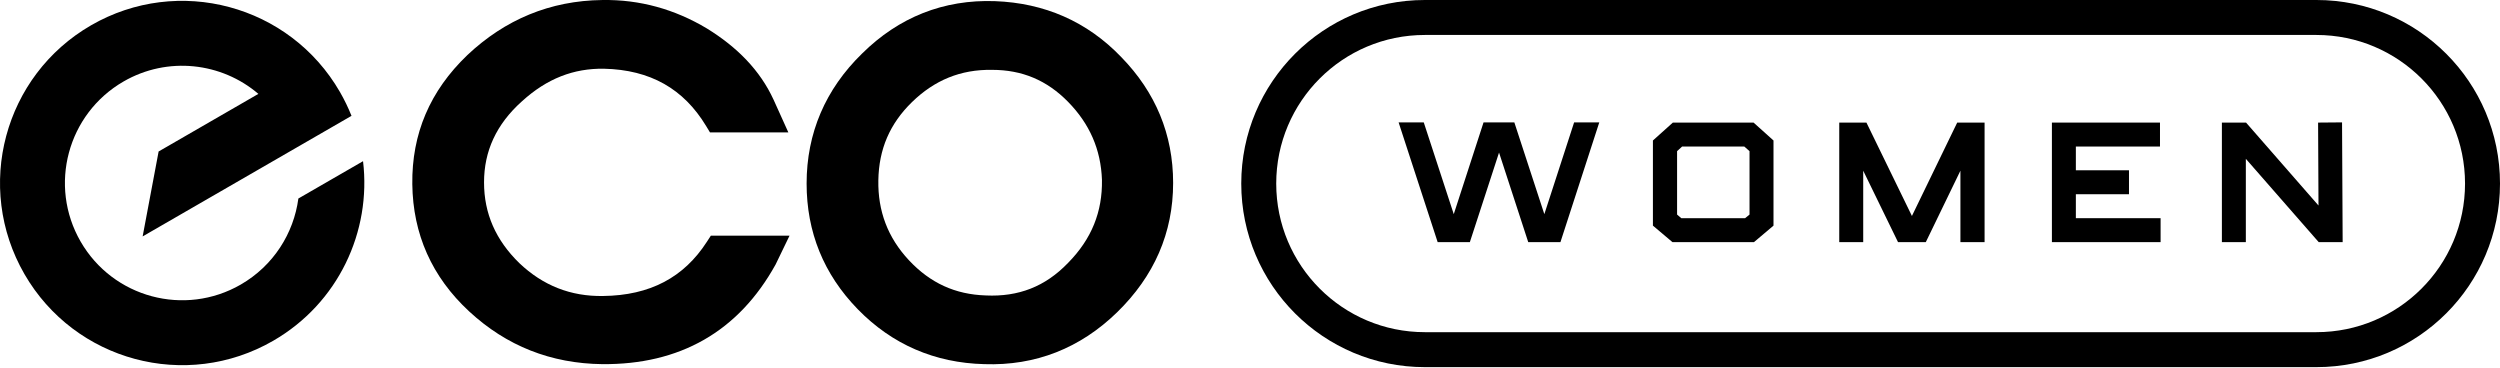
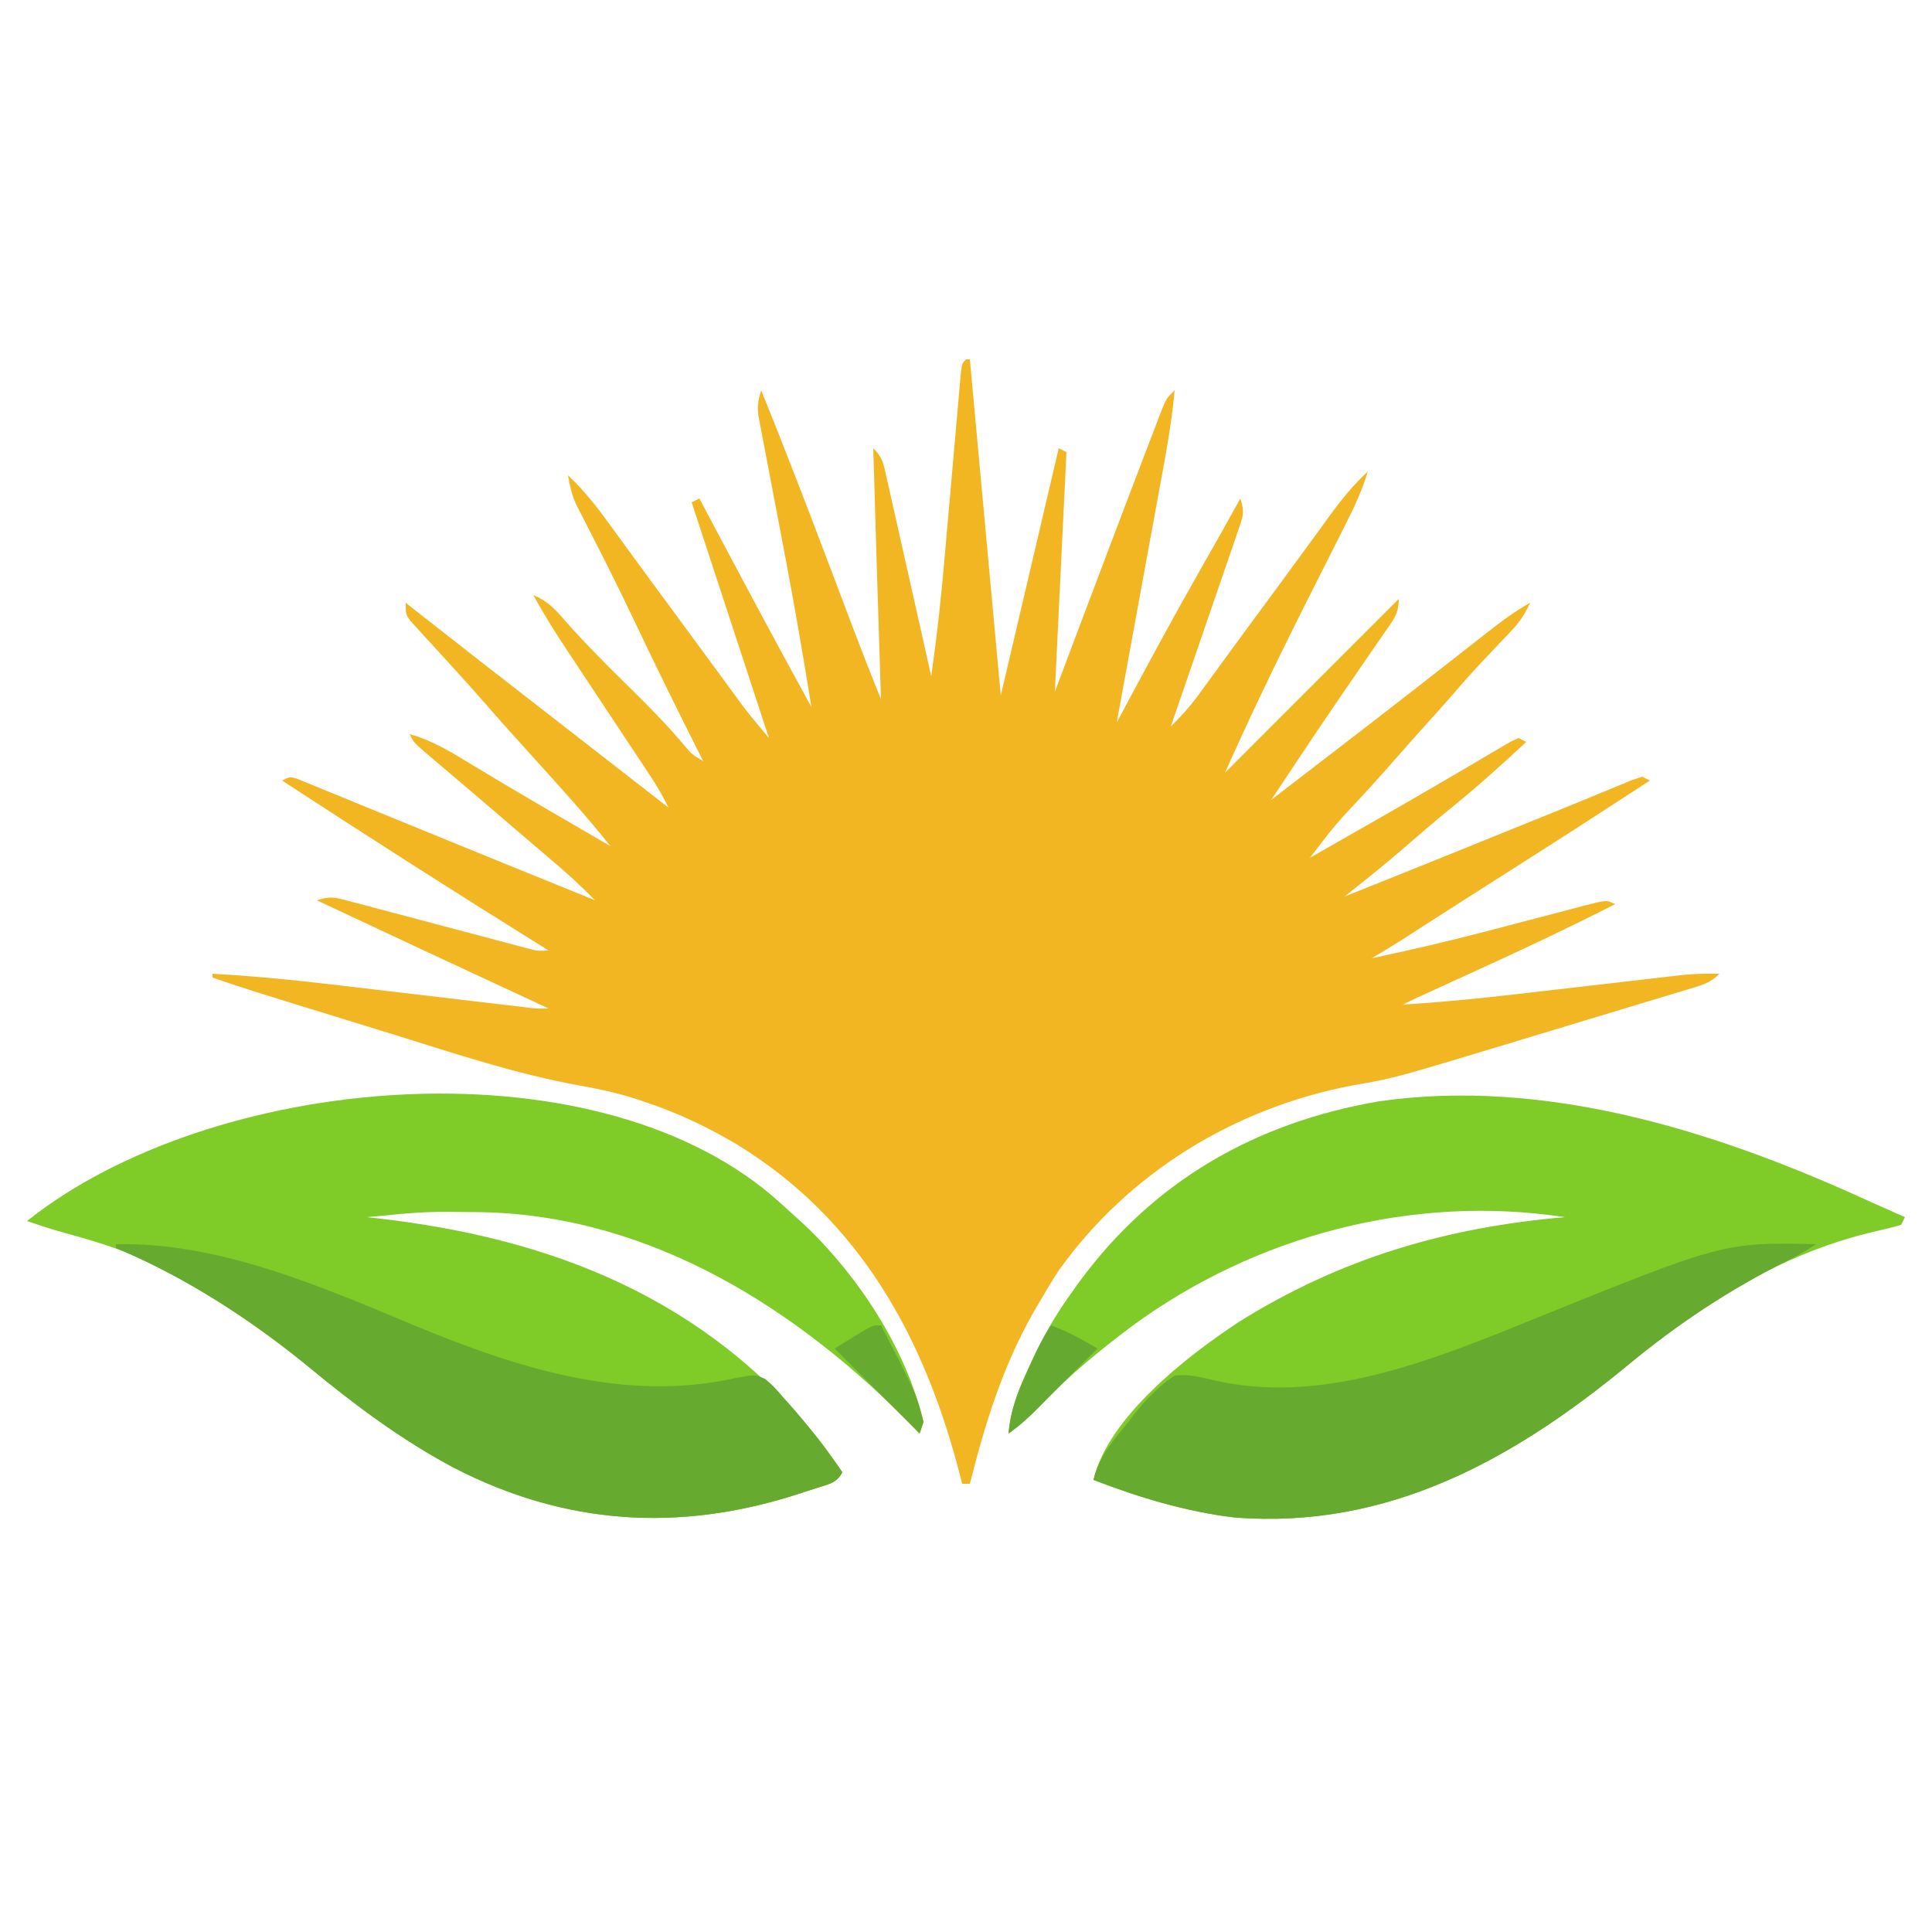
- <svg xmlns="http://www.w3.org/2000/svg" width="143" height="21" viewBox="0 0 143 21" fill="none">
-   <path fill-rule="evenodd" clip-rule="evenodd" d="M15.629 19.491C19.355 17.34 21.249 13.236 20.766 9.22L17.067 11.355C16.8 13.345 15.646 15.194 13.773 16.276C10.566 18.127 6.465 17.028 4.613 13.821C2.761 10.614 3.86 6.513 7.067 4.661C9.596 3.201 12.68 3.575 14.779 5.37L9.073 8.665L8.159 13.523L20.106 6.626C19.921 6.162 19.7 5.705 19.443 5.259C16.566 0.276 10.194 -1.431 5.211 1.446C0.228 4.323 -1.479 10.694 1.398 15.678C4.275 20.661 10.646 22.368 15.629 19.491Z" fill="black" />
-   <path d="M45.161 13.481L44.366 15.126L44.356 15.144C43.306 17.035 41.946 18.476 40.269 19.435C38.592 20.394 36.644 20.846 34.457 20.829L34.454 20.829C31.508 20.794 28.969 19.785 26.84 17.816C24.698 15.835 23.619 13.383 23.584 10.537C23.548 7.652 24.594 5.198 26.731 3.153L26.733 3.151L26.735 3.148C28.891 1.119 31.462 0.037 34.452 0.001C36.594 -0.033 38.594 0.526 40.436 1.629L40.44 1.632L40.444 1.634C42.166 2.695 43.478 4.025 44.249 5.705L44.25 5.707L45.094 7.575H40.612L40.387 7.203C39.103 5.081 37.2 3.991 34.547 3.931C32.814 3.903 31.283 4.494 29.86 5.791L29.857 5.794L29.854 5.796C28.383 7.112 27.687 8.654 27.687 10.431C27.687 12.217 28.357 13.736 29.709 15.053C31.055 16.333 32.645 16.96 34.484 16.931L34.486 16.931L34.488 16.931C37.191 16.902 39.124 15.859 40.431 13.834L40.66 13.481H45.161Z" fill="black" />
-   <path fill-rule="evenodd" clip-rule="evenodd" d="M56.915 0.066C59.73 0.171 62.177 1.22 64.142 3.271C66.097 5.279 67.103 7.688 67.103 10.463C67.103 13.316 66.021 15.796 63.894 17.867C61.795 19.91 59.238 20.932 56.298 20.829C53.477 20.758 51.031 19.706 49.067 17.691C47.106 15.678 46.138 13.265 46.138 10.496C46.138 7.618 47.214 5.106 49.311 3.063C51.412 0.984 53.973 -0.038 56.915 0.066ZM56.387 16.899L56.392 16.9C58.254 16.986 59.788 16.395 61.089 15.042L61.092 15.039L61.095 15.036C62.444 13.664 63.061 12.117 63.032 10.289C62.971 8.546 62.322 7.079 61.094 5.826C59.88 4.586 58.459 3.996 56.753 3.996H56.746L56.74 3.996C54.942 3.967 53.452 4.588 52.167 5.838C50.89 7.082 50.271 8.538 50.241 10.315C50.211 12.065 50.774 13.585 51.993 14.888C53.215 16.194 54.643 16.842 56.382 16.899L56.387 16.899Z" fill="black" />
-   <path d="M133.965 7L134 13.85H132.63L128.462 9.084V13.85H127.092V7.012H128.474L132.618 11.755L132.595 7.012L133.965 7Z" fill="black" />
-   <path d="M118.739 12.48H123.586V13.85H117.369V7.012H123.551V8.382H118.739V9.74H121.778V11.11H118.739V12.48Z" fill="black" />
-   <path d="M111.952 7.012H113.518V13.85H112.136V9.763L110.156 13.85H108.567L106.576 9.763V13.85H105.205V7.012H106.76L109.362 12.354L111.952 7.012Z" fill="black" />
-   <path d="M100.304 7.012L101.444 8.036V12.906L100.327 13.85H95.664L94.547 12.906V8.036L95.687 7.012H100.304ZM100.073 8.646L99.774 8.382H96.216L95.929 8.646V12.273L96.17 12.48H99.82L100.073 12.273V8.646Z" fill="black" />
-   <path d="M90.04 7H91.479L89.257 13.85H87.415L85.745 8.727L84.076 13.85H82.234L80 7H81.439L83.155 12.25L84.859 7H86.62L88.336 12.25L90.04 7Z" fill="black" />
-   <path fill-rule="evenodd" clip-rule="evenodd" d="M132.5 2H81.5C76.806 2 73 5.806 73 10.5C73 15.194 76.806 19 81.5 19H132.5C137.194 19 141 15.194 141 10.5C141 5.806 137.194 2 132.5 2ZM81.5 0C75.701 0 71 4.701 71 10.5C71 16.299 75.701 21 81.5 21H132.5C138.299 21 143 16.299 143 10.5C143 4.701 138.299 0 132.5 0H81.5Z" fill="black" />
+ <svg xmlns="http://www.w3.org/2000/svg" version="1.1" width="500" height="500">
+   <path d="M0 0 C0.33 0 0.66 0 1 0 C3.64 28.71 6.28 57.42 9 87 C13.95 65.88 18.9 44.76 24 23 C24.66 23.33 25.32 23.66 26 24 C25.01 44.46 24.02 64.92 23 86 C25.558 79.214 28.115 72.429 30.75 65.438 C33.828 57.29 36.911 49.144 40 41 C40.497 39.69 40.497 39.69 41.003 38.354 C42.719 33.834 44.441 29.316 46.175 24.802 C46.682 23.48 47.187 22.157 47.69 20.833 C48.381 19.018 49.079 17.206 49.777 15.395 C50.161 14.393 50.545 13.391 50.941 12.359 C52 10 52 10 54 8 C53.197 17.004 51.473 25.842 49.84 34.723 C49.527 36.436 49.215 38.15 48.902 39.863 C48.085 44.347 47.264 48.83 46.441 53.312 C45.601 57.897 44.765 62.483 43.928 67.068 C42.289 76.046 40.646 85.023 39 94 C39.581 92.917 39.581 92.917 40.173 91.813 C41.646 89.068 43.119 86.325 44.593 83.582 C45.531 81.837 46.467 80.092 47.403 78.346 C52.981 67.97 58.761 57.715 64.594 47.48 C66.755 43.668 68.881 39.836 71 36 C72.232 39.695 71.619 40.846 70.369 44.481 C69.989 45.602 69.608 46.723 69.216 47.878 C68.796 49.087 68.375 50.297 67.941 51.543 C67.307 53.401 67.307 53.401 66.659 55.297 C65.534 58.589 64.399 61.878 63.261 65.165 C62.102 68.521 60.953 71.881 59.803 75.24 C57.545 81.83 55.276 88.416 53 95 C55.548 92.483 57.851 90.017 59.961 87.121 C60.508 86.375 61.054 85.628 61.617 84.859 C62.197 84.06 62.777 83.261 63.375 82.438 C64.633 80.717 65.891 78.997 67.148 77.277 C67.789 76.399 68.429 75.521 69.089 74.617 C72.618 69.785 76.174 64.973 79.728 60.159 C82.77 56.035 85.802 51.903 88.816 47.758 C89.444 46.899 90.071 46.039 90.717 45.154 C91.913 43.515 93.106 41.873 94.295 40.229 C97.283 36.141 100.299 32.459 104 29 C102.494 33.995 100.393 38.461 98.035 43.09 C97.646 43.863 97.256 44.636 96.855 45.433 C96.024 47.083 95.191 48.733 94.356 50.381 C92.185 54.671 90.028 58.968 87.871 63.266 C87.447 64.111 87.022 64.956 86.585 65.826 C83.198 72.582 79.876 79.365 76.625 86.188 C76.216 87.044 75.808 87.901 75.387 88.783 C72.522 94.826 69.768 100.91 67 107 C81.85 92.15 96.7 77.3 112 62 C112 65.963 110.582 67.427 108.336 70.68 C107.952 71.241 107.567 71.802 107.171 72.38 C105.912 74.216 104.644 76.045 103.375 77.875 C102.072 79.77 100.772 81.666 99.472 83.563 C98.595 84.842 97.717 86.121 96.838 87.399 C92.774 93.313 88.782 99.273 84.812 105.25 C83.923 106.588 83.923 106.588 83.015 107.953 C81.676 109.968 80.337 111.983 79 114 C79.788 113.394 80.575 112.788 81.387 112.164 C82.165 111.565 82.165 111.565 82.96 110.954 C84.132 110.052 85.304 109.151 86.476 108.249 C89.358 106.032 92.24 103.815 95.125 101.602 C101.329 96.838 107.514 92.053 113.688 87.25 C114.44 86.665 115.192 86.081 115.966 85.478 C119.976 82.359 123.98 79.233 127.977 76.098 C128.786 75.464 129.596 74.83 130.431 74.177 C131.981 72.964 133.529 71.748 135.075 70.53 C138.604 67.771 142.073 65.183 146 63 C144.711 65.814 143.337 67.933 141.207 70.172 C140.663 70.75 140.118 71.328 139.558 71.923 C138.982 72.526 138.406 73.129 137.812 73.75 C136.625 75.01 135.439 76.27 134.254 77.531 C133.403 78.434 133.403 78.434 132.536 79.355 C130.183 81.875 127.924 84.469 125.672 87.078 C123.642 89.411 121.572 91.705 119.5 94 C116.83 96.959 114.177 99.929 111.562 102.938 C108.752 106.166 105.884 109.337 103 112.5 C95.576 120.41 95.576 120.41 89 129 C92.495 127.006 95.99 125.012 99.485 123.016 C101.377 121.937 103.269 120.858 105.162 119.78 C111.655 116.076 118.132 112.348 124.578 108.562 C126.356 107.522 128.134 106.483 129.911 105.443 C131.61 104.446 133.304 103.441 134.998 102.435 C136.022 101.837 137.046 101.238 138.102 100.621 C139.002 100.089 139.903 99.557 140.831 99.01 C141.546 98.676 142.262 98.343 143 98 C143.66 98.33 144.32 98.66 145 99 C138.471 105.096 131.879 111.012 124.918 116.617 C120.98 119.833 117.135 123.153 113.297 126.488 C108.31 130.799 103.165 134.904 98 139 C115.052 132.211 132.069 125.336 149.073 118.428 C151.282 117.531 153.493 116.638 155.704 115.744 C158.604 114.571 161.495 113.381 164.382 112.178 C165.752 111.613 167.122 111.049 168.492 110.484 C169.7 109.981 170.908 109.478 172.152 108.96 C173.562 108.485 173.562 108.485 175 108 C175.66 108.33 176.32 108.66 177 109 C165.91 116.244 154.788 123.432 143.605 130.531 C138.473 133.789 133.345 137.056 128.227 140.336 C127.659 140.699 127.092 141.063 126.508 141.437 C123.741 143.21 120.975 144.984 118.21 146.759 C117.211 147.399 116.213 148.04 115.184 148.699 C114.302 149.265 113.421 149.83 112.513 150.413 C110.031 151.981 107.524 153.5 105 155 C114.752 152.921 124.444 150.681 134.094 148.168 C135.028 147.925 135.962 147.682 136.924 147.432 C140.773 146.428 144.62 145.42 148.466 144.405 C151.32 143.653 154.175 142.91 157.031 142.168 C157.905 141.935 158.779 141.702 159.679 141.461 C165.773 139.887 165.773 139.887 168 141 C156.338 146.94 144.533 152.51 132.625 157.938 C130.114 159.085 127.603 160.234 125.092 161.383 C123.547 162.09 122.003 162.795 120.457 163.5 C116.708 165.206 116.708 165.206 113 167 C122.614 166.39 132.151 165.49 141.719 164.371 C143.074 164.215 144.43 164.06 145.786 163.905 C150.745 163.336 155.704 162.762 160.663 162.187 C164.889 161.697 169.114 161.21 173.341 160.726 C175.303 160.501 177.265 160.271 179.226 160.042 C180.422 159.905 181.618 159.768 182.85 159.627 C184.418 159.445 184.418 159.445 186.019 159.259 C189.029 158.998 191.981 158.955 195 159 C192.404 161.596 190.179 162.027 186.661 163.091 C186.01 163.29 185.36 163.489 184.689 163.693 C182.529 164.351 180.366 165 178.203 165.648 C176.692 166.106 175.182 166.565 173.671 167.024 C169.68 168.234 165.687 169.437 161.693 170.639 C158.473 171.609 155.254 172.585 152.036 173.561 C148.155 174.738 144.273 175.912 140.391 177.086 C139.667 177.305 138.943 177.524 138.198 177.749 C110.798 186.026 110.798 186.026 100.188 187.875 C69.754 193.618 42.171 210.366 24.035 235.75 C22.276 238.46 20.616 241.202 19 244 C18.232 245.309 18.232 245.309 17.449 246.645 C9.424 260.807 4.975 275.315 1 291 C0.34 291 -0.32 291 -1 291 C-1.145 290.423 -1.29 289.845 -1.44 289.25 C-10.46 253.769 -27.238 222.646 -59.547 203.027 C-67.43 198.366 -75.296 194.714 -84 191.875 C-84.692 191.645 -85.384 191.416 -86.096 191.179 C-90.68 189.759 -95.244 188.767 -99.97 187.938 C-116.429 184.971 -132.283 179.661 -148.225 174.702 C-152.345 173.423 -156.469 172.157 -160.592 170.889 C-185.738 163.144 -185.738 163.144 -195 160 C-195 159.67 -195 159.34 -195 159 C-184.461 159.6 -174.026 160.596 -163.547 161.848 C-162.029 162.026 -160.51 162.204 -158.992 162.381 C-155.047 162.844 -151.103 163.31 -147.159 163.777 C-140.807 164.53 -134.454 165.276 -128.101 166.021 C-125.892 166.281 -123.684 166.543 -121.475 166.806 C-120.129 166.965 -118.783 167.123 -117.437 167.281 C-115.676 167.49 -115.676 167.49 -113.879 167.703 C-110.985 168.051 -110.985 168.051 -108 168 C-108.681 167.685 -109.361 167.369 -110.062 167.045 C-129.401 158.084 -148.708 149.059 -168 140 C-164.488 138.829 -163.274 139.234 -159.75 140.172 C-158.143 140.592 -158.143 140.592 -156.504 141.021 C-155.348 141.333 -154.191 141.644 -153 141.965 C-151.813 142.277 -150.626 142.589 -149.402 142.911 C-146.245 143.742 -143.091 144.58 -139.937 145.421 C-135.492 146.606 -131.045 147.781 -126.598 148.954 C-124.229 149.578 -121.862 150.207 -119.496 150.84 C-117.889 151.265 -117.889 151.265 -116.25 151.699 C-115.306 151.951 -114.363 152.202 -113.391 152.462 C-110.921 153.11 -110.921 153.11 -108 153 C-108.596 152.629 -109.192 152.259 -109.806 151.877 C-132.369 137.839 -154.748 123.525 -177 109 C-175 108 -175 108 -173.191 108.514 C-172.457 108.814 -171.723 109.115 -170.966 109.424 C-170.128 109.763 -169.289 110.102 -168.425 110.451 C-167.051 111.021 -167.051 111.021 -165.648 111.602 C-164.693 111.99 -163.738 112.378 -162.754 112.779 C-159.625 114.054 -156.5 115.339 -153.375 116.625 C-151.238 117.498 -149.1 118.37 -146.963 119.241 C-142.672 120.992 -138.383 122.746 -134.096 124.503 C-128.656 126.733 -123.21 128.951 -117.762 131.16 C-117.004 131.467 -116.246 131.775 -115.465 132.091 C-114.02 132.677 -112.576 133.263 -111.131 133.849 C-106.086 135.895 -101.043 137.948 -96 140 C-99.647 136.258 -103.451 132.813 -107.438 129.438 C-108.686 128.374 -109.935 127.31 -111.184 126.246 C-111.818 125.707 -112.452 125.168 -113.105 124.613 C-116.652 121.594 -120.185 118.558 -123.719 115.524 C-126.79 112.888 -129.868 110.262 -132.957 107.648 C-133.602 107.101 -134.247 106.553 -134.912 105.988 C-136.155 104.933 -137.399 103.881 -138.646 102.832 C-142.888 99.225 -142.888 99.225 -144 97 C-138.105 98.585 -133.297 101.616 -128.125 104.75 C-126.178 105.916 -124.23 107.081 -122.281 108.246 C-121.264 108.856 -120.247 109.465 -119.199 110.093 C-113.697 113.372 -108.161 116.591 -102.625 119.812 C-101.567 120.429 -100.509 121.045 -99.418 121.681 C-96.946 123.121 -94.473 124.561 -92 126 C-98.322 118.033 -105.186 110.546 -112 103 C-120.569 93.511 -120.569 93.511 -124.438 89.062 C-127.248 85.834 -130.116 82.663 -133 79.5 C-133.843 78.572 -134.686 77.644 -135.555 76.688 C-137.095 74.994 -138.641 73.306 -140.195 71.625 C-140.832 70.924 -141.469 70.222 -142.125 69.5 C-142.684 68.892 -143.244 68.283 -143.82 67.656 C-145 66 -145 66 -145 63 C-143.797 63.947 -143.797 63.947 -142.57 64.914 C-133.512 72.044 -124.418 79.129 -115.314 86.202 C-111.542 89.133 -107.771 92.067 -104 95 C-102.523 96.148 -101.047 97.297 -99.57 98.445 C-92.047 104.297 -84.523 110.148 -77 116 C-78.409 113.045 -80.017 110.345 -81.826 107.618 C-82.393 106.76 -82.961 105.902 -83.546 105.018 C-84.157 104.098 -84.768 103.178 -85.398 102.23 C-86.03 101.276 -86.661 100.322 -87.312 99.338 C-89.331 96.287 -91.352 93.237 -93.375 90.188 C-96.031 86.183 -98.684 82.176 -101.336 78.168 C-101.943 77.254 -102.551 76.34 -103.177 75.399 C-106.296 70.684 -109.264 65.948 -112 61 C-108.392 62.492 -106.438 64.515 -103.914 67.461 C-98.966 73.097 -93.715 78.362 -88.375 83.625 C-82.859 89.062 -77.42 94.465 -72.459 100.419 C-70.891 102.243 -70.891 102.243 -68 104 C-68.276 103.454 -68.551 102.908 -68.835 102.345 C-74.612 90.887 -80.286 79.388 -85.78 67.791 C-88.236 62.627 -90.743 57.494 -93.324 52.391 C-93.875 51.302 -94.425 50.213 -94.992 49.091 C-96.058 46.992 -97.128 44.896 -98.205 42.803 C-98.686 41.855 -99.168 40.907 -99.664 39.93 C-100.092 39.097 -100.519 38.264 -100.959 37.406 C-102.027 34.937 -102.572 32.649 -103 30 C-98.574 34.138 -95.106 38.723 -91.562 43.625 C-90.314 45.336 -89.065 47.047 -87.816 48.758 C-87.182 49.63 -86.548 50.501 -85.895 51.399 C-82.947 55.445 -79.973 59.472 -77 63.5 C-73.388 68.398 -69.78 73.298 -66.184 78.207 C-65.243 79.489 -65.243 79.489 -64.283 80.797 C-63.089 82.425 -61.896 84.053 -60.705 85.684 C-60.162 86.424 -59.618 87.163 -59.059 87.926 C-58.587 88.569 -58.116 89.213 -57.631 89.876 C-55.502 92.649 -53.238 95.315 -51 98 C-57.6 77.87 -64.2 57.74 -71 37 C-70.34 36.67 -69.68 36.34 -69 36 C-68.548 36.854 -68.096 37.708 -67.63 38.588 C-58.525 55.784 -49.363 72.943 -40 90 C-42.048 77.298 -44.217 64.626 -46.613 51.984 C-46.834 50.816 -47.055 49.648 -47.282 48.444 C-48.191 43.647 -49.101 38.85 -50.023 34.055 C-50.706 30.491 -51.379 26.925 -52.051 23.359 C-52.368 21.732 -52.368 21.732 -52.691 20.071 C-52.879 19.067 -53.066 18.064 -53.259 17.03 C-53.427 16.152 -53.595 15.274 -53.768 14.37 C-54.005 11.951 -53.744 10.296 -53 8 C-46.872 23.13 -41.021 38.356 -35.25 53.625 C-33.99 56.954 -32.73 60.284 -31.469 63.613 C-30.693 65.66 -29.918 67.708 -29.145 69.757 C-26.832 75.866 -24.449 81.944 -22 88 C-22.025 87.239 -22.05 86.478 -22.076 85.694 C-22.762 64.797 -23.396 43.899 -24 23 C-21.524 25.476 -21.344 27.059 -20.58 30.459 C-20.319 31.601 -20.059 32.742 -19.791 33.917 C-19.517 35.154 -19.243 36.39 -18.961 37.664 C-18.675 38.926 -18.39 40.189 -18.095 41.489 C-17.336 44.845 -16.585 48.202 -15.836 51.56 C-15.071 54.987 -14.297 58.411 -13.523 61.836 C-12.007 68.555 -10.501 75.277 -9 82 C-7.644 72.424 -6.54 62.858 -5.708 53.222 C-5.522 51.069 -5.331 48.917 -5.14 46.765 C-4.666 41.44 -4.199 36.115 -3.733 30.789 C-3.336 26.244 -2.936 21.699 -2.53 17.155 C-2.342 15.034 -2.159 12.913 -1.977 10.791 C-1.863 9.518 -1.75 8.246 -1.633 6.934 C-1.485 5.247 -1.485 5.247 -1.335 3.525 C-1 1 -1 1 0 0 Z " fill="#F3B623" transform="translate(250,93)" />
+   <path d="M0 0 C2.069 1.806 4.098 3.645 6.125 5.5 C6.864 6.168 7.602 6.835 8.363 7.523 C22.314 20.775 34.658 39.63 39.125 58.5 C38.795 59.49 38.465 60.48 38.125 61.5 C37.648 61.007 37.171 60.514 36.679 60.006 C7.13 29.617 -30.889 5.297 -74.598 4.223 C-89.785 4.023 -89.785 4.023 -104.875 5.5 C-104.237 5.57 -103.599 5.64 -102.942 5.712 C-57.108 10.832 -17.294 26.396 12.324 63.387 C14.354 66.027 16.281 68.726 18.125 71.5 C16.643 74.464 14.288 74.654 11.297 75.657 C10.497 75.915 9.698 76.172 8.875 76.438 C8.061 76.703 7.247 76.969 6.408 77.243 C-24.201 87.059 -53.566 85.189 -82.25 70.438 C-95.923 63.185 -107.951 54.189 -119.857 44.365 C-132.027 34.379 -144.904 25.754 -158.875 18.5 C-159.815 18.009 -160.754 17.518 -161.723 17.012 C-169.161 13.388 -177.023 11.27 -184.963 9.053 C-187.628 8.282 -190.252 7.402 -192.875 6.5 C-145.356 -31.419 -47.793 -40.595 0 0 Z " fill="#7FCB28" transform="translate(199.875,309.5)" />
+   <path d="M0 0 C3.828 1.735 7.67 3.436 11.512 5.139 C11.182 5.799 10.852 6.459 10.512 7.139 C8.094 7.828 5.714 8.411 3.262 8.951 C-21.032 14.725 -41.262 27.767 -60.3 43.514 C-90.055 68.057 -122.544 85.989 -162.035 82.857 C-174.548 81.358 -186.762 77.678 -198.488 73.139 C-194.811 56.969 -174.113 40.96 -160.847 32.24 C-134.566 15.799 -107.182 7.751 -76.488 5.139 C-115.963 -0.874 -156.607 9.865 -188.689 33.452 C-196.765 39.542 -204.506 45.809 -211.488 53.139 C-214.358 56.075 -217.127 58.774 -220.488 61.139 C-219.95 55.326 -218.283 50.679 -215.863 45.389 C-215.322 44.196 -215.322 44.196 -214.771 42.98 C-211.844 36.657 -208.563 30.802 -204.488 25.139 C-203.38 23.588 -203.38 23.588 -202.25 22.006 C-182.946 -4.349 -156.447 -19.393 -124.488 -24.861 C-81.872 -30.929 -38.387 -17.407 0 0 Z " fill="#7FCB28" transform="translate(481.4878,309.8613)" />
+   <path d="M0 0 C-2.42 1.614 -4.696 2.897 -7.289 4.18 C-22.43 11.796 -35.758 20.597 -48.812 31.375 C-78.57 55.916 -111.054 73.85 -150.547 70.719 C-163.061 69.219 -175.274 65.539 -187 61 C-185.665 54.984 -181.792 50.744 -178 46 C-177.562 45.435 -177.124 44.869 -176.673 44.287 C-173.468 40.237 -170.313 36.881 -166 34 C-162.42 33.632 -159.769 34.261 -156.277 35.117 C-128.296 41.769 -99.803 30.205 -74.385 19.913 C-23.963 -0.499 -23.963 -0.499 0 0 Z " fill="#66AA2F" transform="translate(470,322)" />
+   <path d="M0 0 C26.679 -0.584 52.985 10.92 77.213 21.016 C103.537 31.923 131.677 41.075 160.41 34.629 C165.364 33.728 165.364 33.728 168.012 34.862 C169.814 36.319 171.218 37.834 172.688 39.625 C173.221 40.214 173.754 40.802 174.303 41.409 C179.243 46.965 183.75 52.905 188 59 C186.518 61.964 184.163 62.154 181.172 63.157 C179.973 63.544 179.973 63.544 178.75 63.938 C177.936 64.203 177.122 64.469 176.283 64.743 C145.674 74.559 116.309 72.689 87.625 57.938 C73.952 50.685 61.924 41.689 50.018 31.865 C34.726 19.318 18.26 8.698 0 1 C0 0.67 0 0.34 0 0 Z " fill="#66AA2F" transform="translate(30,322)" />
+   <path d="M0 0 C9.145 17.703 9.145 17.703 11 25 C10.67 25.99 10.34 26.98 10 28 C2.667 20.667 -4.667 13.333 -12 6 C-10.378 4.995 -8.753 3.996 -7.125 3 C-5.768 2.165 -5.768 2.165 -4.383 1.312 C-2 0 -2 0 0 0 Z " fill="#66AA30" transform="translate(228,343)" />
+   <path d="M0 0 C4.308 1.566 8.062 3.683 12 6 C2.5 15.5 2.5 15.5 0.145 17.852 C-1.093 19.091 -2.326 20.334 -3.551 21.586 C-5.888 23.974 -8.266 26.076 -11 28 C-10.476 21.975 -8.592 17.212 -6.062 11.75 C-5.702 10.948 -5.342 10.146 -4.971 9.32 C-3.471 6.017 -2.019 3.029 0 0 Z " fill="#66A930" transform="translate(272,343)" />
+   <path d="" fill="#F2B727" transform="translate(0,0)" />
+   <path d="" fill="#F1B322" transform="translate(0,0)" />
+   <path d="" fill="#F7B222" transform="translate(0,0)" />
</svg>
